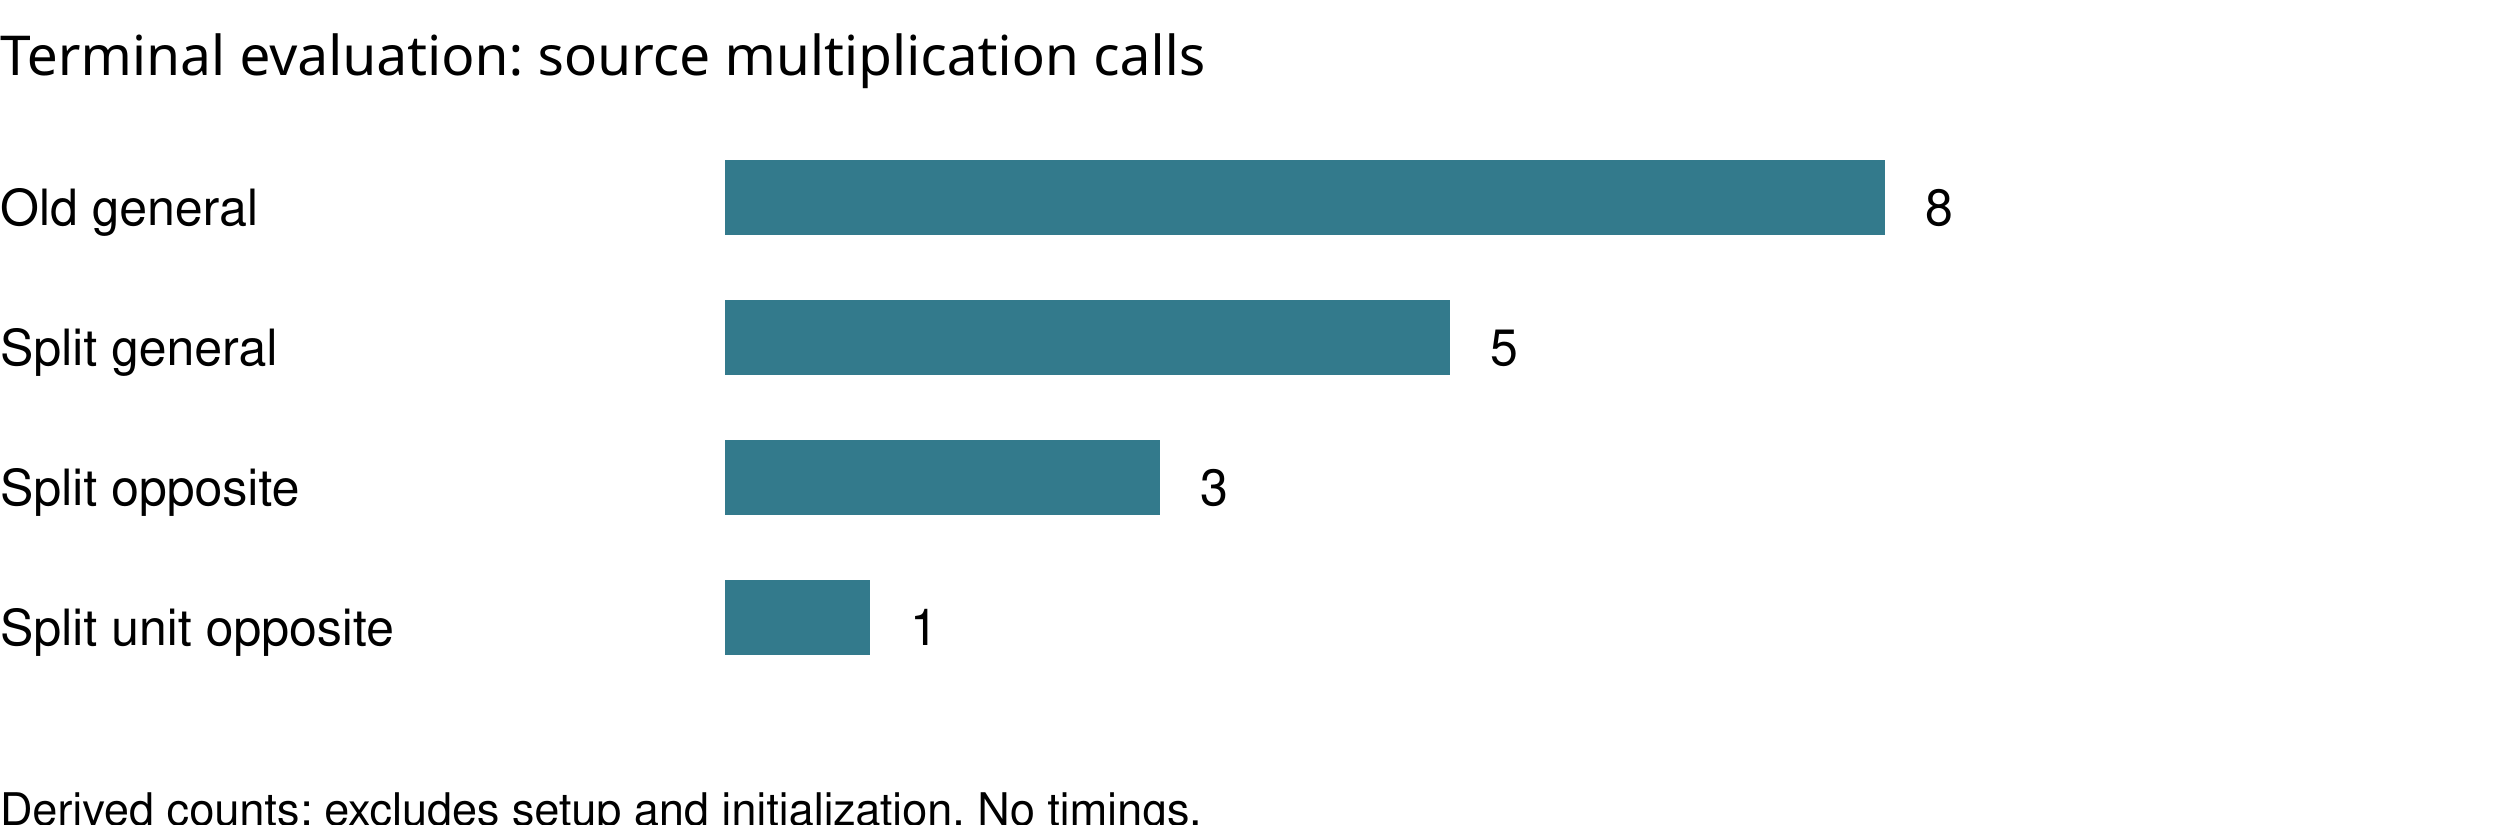
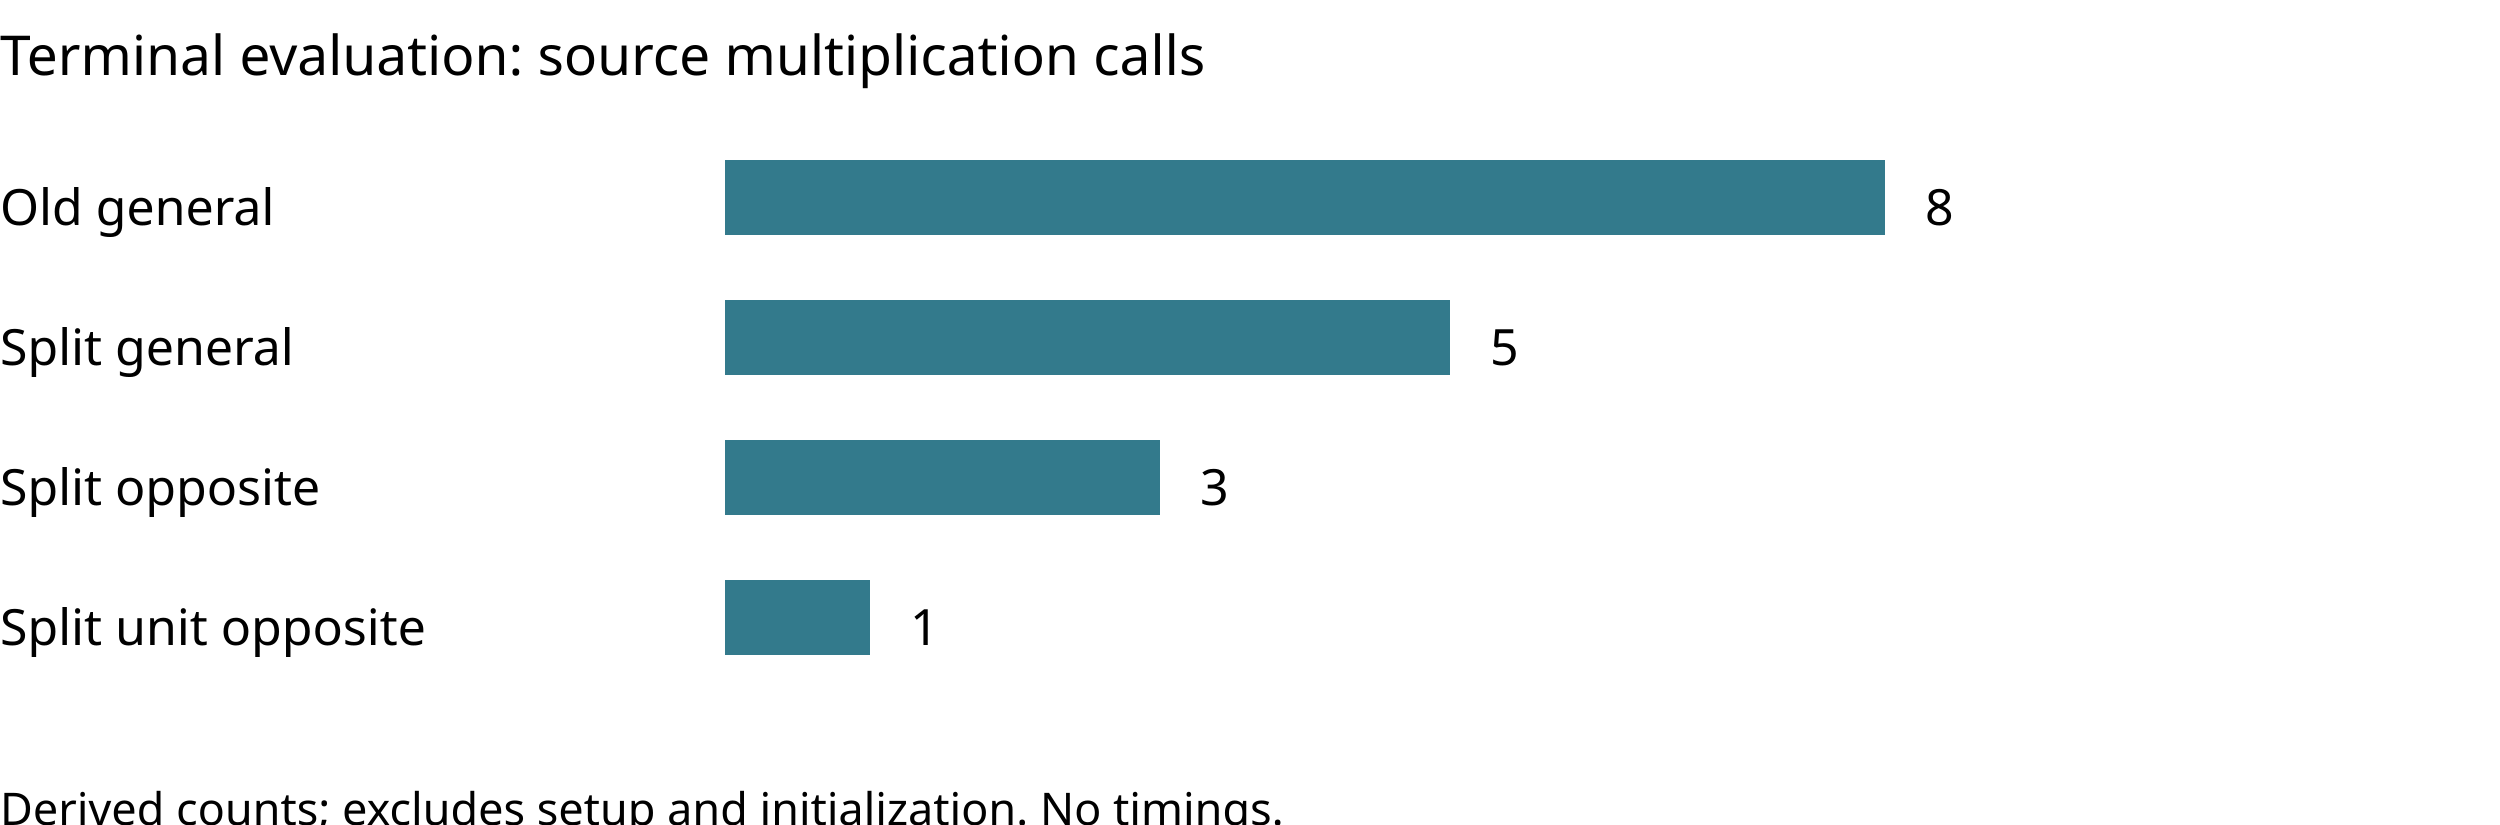
<svg xmlns="http://www.w3.org/2000/svg" width="500" height="165" preserveAspectRatio="xMinYMin meet" viewBox="0 0 500 165" version="1.0" fill-rule="evenodd">
  <clipPath id="clip">
    <rect x="0" y="0" width="500" height="165" />
  </clipPath>
  <g id="group" transform="scale(1,-1) translate(0,-165)" style="clip-path: url(#clip)">
    <g transform="">
-       <text x="0" y="150" style="font-family: Helvetica-Bold; font-size: 11px;fill: rgb(0%,0%,0%); stroke:none;" transform="translate(0,300) scale(1,-1)">Terminal evaluation: source multiplication calls</text>
-       <text x="0" y="120" style="font-family: Helvetica; font-size: 10px;fill: rgb(0%,0%,0%); stroke:none;" transform="translate(0,240) scale(1,-1)">Old general</text>
+       <text x="0" y="150" style="font-family: DejaVu; font-size: 11px;fill: rgb(0%,0%,0%); stroke:none;" transform="translate(0,300) scale(1,-1)">Terminal evaluation: source multiplication calls</text>
+       <text x="0" y="120" style="font-family: DejaVu; font-size: 10px;fill: rgb(0%,0%,0%); stroke:none;" transform="translate(0,240) scale(1,-1)">Old general</text>
      <rect x="145" y="118" width="232" height="15" style="stroke: none; stroke-linecap: butt; stroke-width: 1; fill: rgb(20%,48%,55%); fill-rule: evenodd;" />
-       <text x="385" y="120" style="font-family: Helvetica; font-size: 10px;fill: rgb(0%,0%,0%); stroke:none;" transform="translate(0,240) scale(1,-1)">8</text>
-       <text x="0" y="92" style="font-family: Helvetica; font-size: 10px;fill: rgb(0%,0%,0%); stroke:none;" transform="translate(0,184) scale(1,-1)">Split general</text>
+       <text x="385" y="120" style="font-family: DejaVu; font-size: 10px;fill: rgb(0%,0%,0%); stroke:none;" transform="translate(0,240) scale(1,-1)">8</text>
+       <text x="0" y="92" style="font-family: DejaVu; font-size: 10px;fill: rgb(0%,0%,0%); stroke:none;" transform="translate(0,184) scale(1,-1)">Split general</text>
      <rect x="145" y="90" width="145" height="15" style="stroke: none; stroke-linecap: butt; stroke-width: 1; fill: rgb(20%,48%,55%); fill-rule: evenodd;" />
-       <text x="298" y="92" style="font-family: Helvetica; font-size: 10px;fill: rgb(0%,0%,0%); stroke:none;" transform="translate(0,184) scale(1,-1)">5</text>
-       <text x="0" y="64" style="font-family: Helvetica; font-size: 10px;fill: rgb(0%,0%,0%); stroke:none;" transform="translate(0,128) scale(1,-1)">Split opposite</text>
+       <text x="298" y="92" style="font-family: DejaVu; font-size: 10px;fill: rgb(0%,0%,0%); stroke:none;" transform="translate(0,184) scale(1,-1)">5</text>
+       <text x="0" y="64" style="font-family: DejaVu; font-size: 10px;fill: rgb(0%,0%,0%); stroke:none;" transform="translate(0,128) scale(1,-1)">Split opposite</text>
      <rect x="145" y="62" width="87" height="15" style="stroke: none; stroke-linecap: butt; stroke-width: 1; fill: rgb(20%,48%,55%); fill-rule: evenodd;" />
-       <text x="240" y="64" style="font-family: Helvetica; font-size: 10px;fill: rgb(0%,0%,0%); stroke:none;" transform="translate(0,128) scale(1,-1)">3</text>
-       <text x="0" y="36" style="font-family: Helvetica; font-size: 10px;fill: rgb(0%,0%,0%); stroke:none;" transform="translate(0,72) scale(1,-1)">Split unit opposite</text>
+       <text x="240" y="64" style="font-family: DejaVu; font-size: 10px;fill: rgb(0%,0%,0%); stroke:none;" transform="translate(0,128) scale(1,-1)">3</text>
+       <text x="0" y="36" style="font-family: DejaVu; font-size: 10px;fill: rgb(0%,0%,0%); stroke:none;" transform="translate(0,72) scale(1,-1)">Split unit opposite</text>
      <rect x="145" y="34" width="29" height="15" style="stroke: none; stroke-linecap: butt; stroke-width: 1; fill: rgb(20%,48%,55%); fill-rule: evenodd;" />
-       <text x="182" y="36" style="font-family: Helvetica; font-size: 10px;fill: rgb(0%,0%,0%); stroke:none;" transform="translate(0,72) scale(1,-1)">1</text>
-       <text x="0" y="0" style="font-family: Helvetica; font-size: 9px;fill: rgb(0%,0%,0%); stroke:none;" transform="translate(0,0) scale(1,-1)">Derived counts; excludes setup and initialization. No timings.</text>
+       <text x="182" y="36" style="font-family: DejaVu; font-size: 10px;fill: rgb(0%,0%,0%); stroke:none;" transform="translate(0,72) scale(1,-1)">1</text>
+       <text x="0" y="0" style="font-family: DejaVu; font-size: 9px;fill: rgb(0%,0%,0%); stroke:none;" transform="translate(0,0) scale(1,-1)">Derived counts; excludes setup and initialization. No timings.</text>
    </g>
  </g>
</svg>
